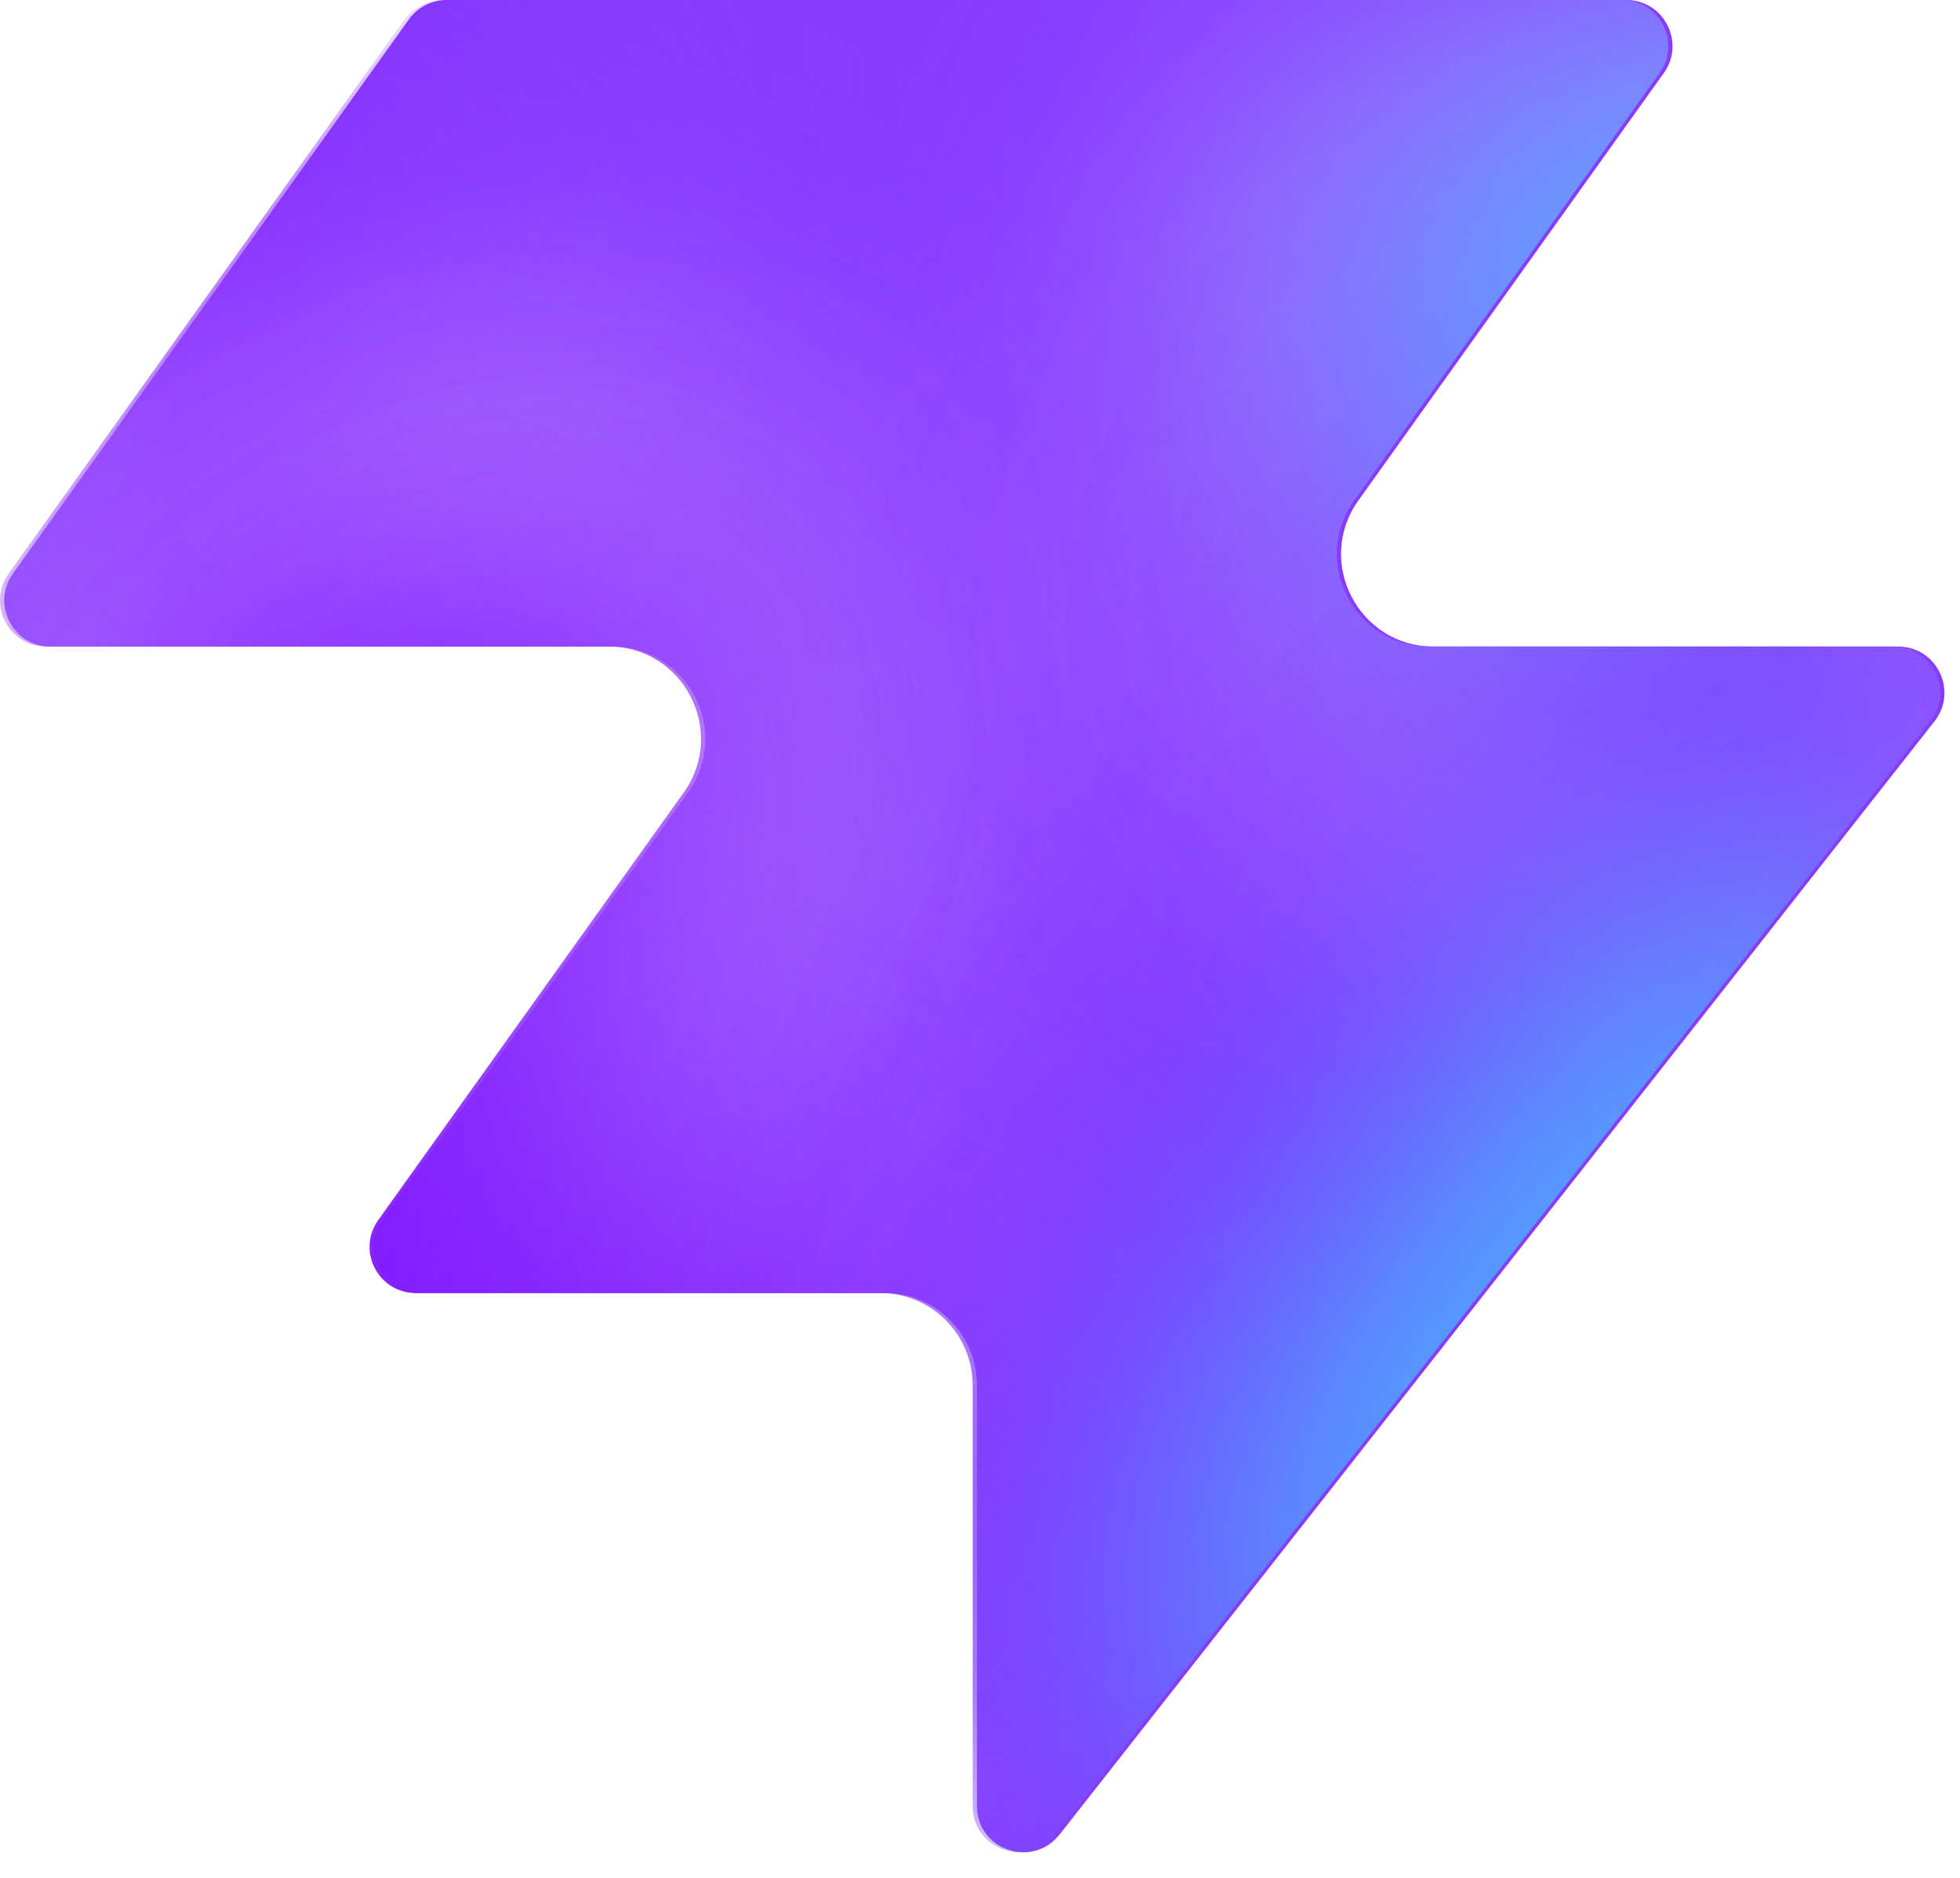
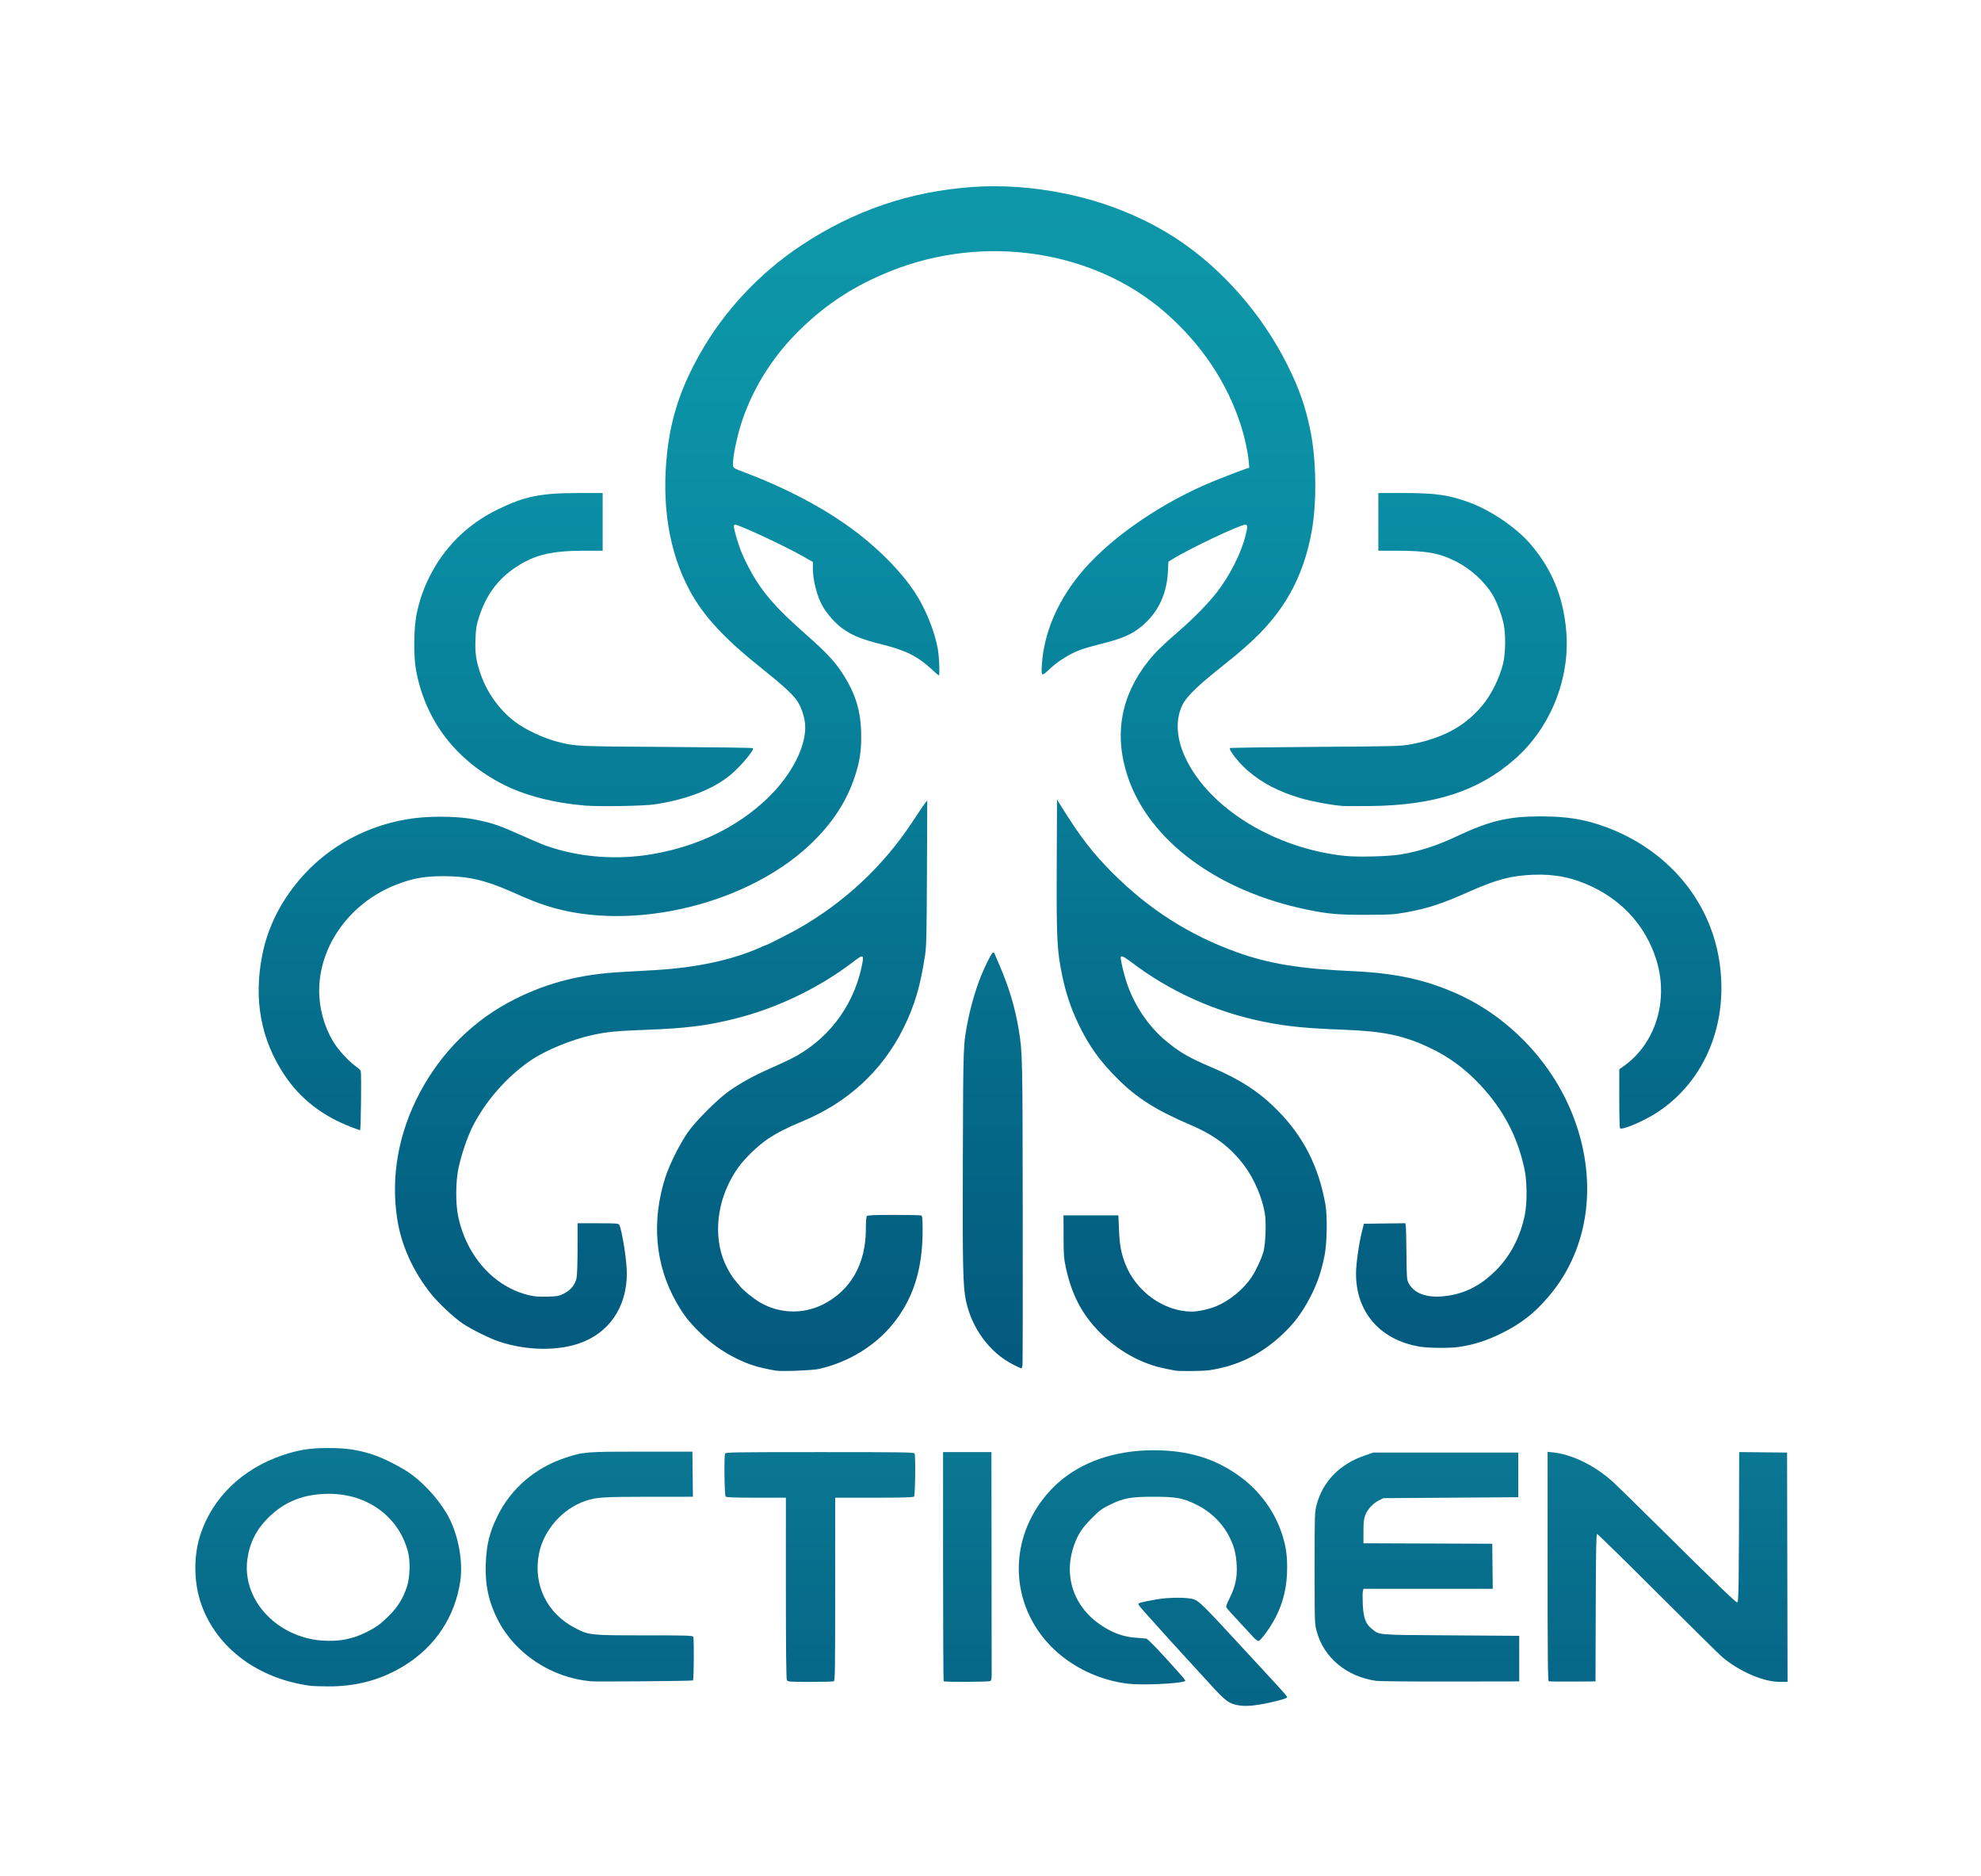
- <svg xmlns="http://www.w3.org/2000/svg" width="48" height="46" fill="none" viewBox="0 0 48 46">
-   <path fill="#863bff" d="M25.946 44.938c-.664.845-2.021.375-2.021-.698V33.937a2.26 2.26 0 0 0-2.262-2.262H10.287c-.92 0-1.456-1.04-.92-1.788l7.48-10.471c1.07-1.497 0-3.578-1.842-3.578H1.237c-.92 0-1.456-1.04-.92-1.788L10.013.474c.214-.297.556-.474.92-.474h28.894c.92 0 1.456 1.04.92 1.788l-7.48 10.471c-1.07 1.498 0 3.579 1.842 3.579h11.377c.943 0 1.473 1.088.89 1.83L25.947 44.94z" style="fill:#863bff;fill:color(display-p3 .525 .23 1);fill-opacity:1" />
-   <mask id="a" width="48" height="46" x="0" y="0" maskUnits="userSpaceOnUse" style="mask-type:alpha">
-     <path fill="#000" d="M25.842 44.938c-.664.844-2.021.375-2.021-.698V33.937a2.26 2.26 0 0 0-2.262-2.262H10.183c-.92 0-1.456-1.04-.92-1.788l7.48-10.471c1.07-1.498 0-3.579-1.842-3.579H1.133c-.92 0-1.456-1.04-.92-1.787L9.91.473c.214-.297.556-.474.92-.474h28.894c.92 0 1.456 1.04.92 1.788l-7.48 10.471c-1.07 1.498 0 3.578 1.842 3.578h11.377c.943 0 1.473 1.088.89 1.832L25.843 44.94z" style="fill:#000;fill-opacity:1" />
-   </mask>
-   <g mask="url(#a)">
-     <g filter="url(#b)">
-       <ellipse cx="5.508" cy="14.704" fill="#ede6ff" rx="5.508" ry="14.704" style="fill:#ede6ff;fill:color(display-p3 .927 .903 1);fill-opacity:1" transform="matrix(.00324 1 1 -.00324 -4.47 31.516)" />
+ <svg xmlns="http://www.w3.org/2000/svg" width="213mm" height="201.6mm" viewBox="0 0 2130 2016" version="1.1">
+   <defs>
+     <linearGradient id="octopus-petrol-gradient" gradientUnits="userSpaceOnUse" x1="0" y1="200" x2="0" y2="1475">
+       <stop offset="0" stop-color="#0e96a9" />
+       <stop offset="0.15" stop-color="#0c93a6" />
+       <stop offset="0.28" stop-color="#0a8da4" />
+       <stop offset="0.42" stop-color="#08839b" />
+       <stop offset="0.54" stop-color="#077a95" />
+       <stop offset="0.66" stop-color="#06718e" />
+       <stop offset="0.80" stop-color="#046787" />
+       <stop offset="0.91" stop-color="#045f81" />
+       <stop offset="1" stop-color="#025a7e" />
+     </linearGradient>
+     <linearGradient id="wordmark-petrol-gradient" gradientUnits="userSpaceOnUse" x1="0" y1="1550" x2="0" y2="1840">
+       <stop offset="0" stop-color="#0b7893" />
+       <stop offset="0.5" stop-color="#076e8c" />
+       <stop offset="1" stop-color="#066587" />
+     </linearGradient>
+   </defs>
+   <g id="OCTIQEN-logo" aria-label="Full OCTIQEN logo">
+     <g id="Octopus-icon" fill="url(#octopus-petrol-gradient)" fill-rule="evenodd">
+       <path id="Head-and-main-tentacles" d="M 379 1212.082 C 347.199 1200.123 323.252 1181.677 305.97 1155.83 C 280.406 1117.597 272.425 1074.224 282.096 1026.1 C 287.9 997.219 301.242 970.216 321.673 946 C 352.332 909.66 396.733 885.763 445.043 879.6 C 465.906 876.939 494.703 877.586 511.5 881.095 C 530.579 885.08 536.932 887.276 562 898.548 C 572.175 903.123 583.65 907.961 587.5 909.3 C 623.481 921.808 663.677 924.842 702.574 917.986 C 750.761 909.493 792.24 889.365 824.517 858.812 C 851.108 833.641 867.592 801.381 865.644 778.323 C 864.989 770.563 861.696 760.647 857.643 754.227 C 853.196 747.183 842.122 736.939 819.193 718.662 C 778.828 686.487 756.444 662.326 741.674 634.987 C 719.065 593.139 710.84 541.51 717.62 484 C 721.948 447.285 732.507 415.943 752.488 380.5 C 778.656 334.082 816.805 293.33 862 263.516 C 918.646 226.148 978.204 205.863 1045.5 201.016 C 1077.204 198.733 1111.49 201.186 1145.5 208.171 C 1189.813 217.272 1231.942 234.5 1266.85 257.798 C 1315.05 289.965 1357.001 338.025 1384.175 392.21 C 1396.928 417.638 1403.853 437.46 1409.083 463.5 C 1415.38 494.852 1415.94 540.16 1410.411 571 C 1401.468 620.884 1379.95 659.198 1341.942 692.909 C 1329.633 703.826 1329.237 704.157 1310.015 719.522 C 1286.716 738.147 1275.254 749.522 1271.245 758 C 1263.527 774.318 1264.801 794.132 1274.935 815.363 C 1300.725 869.399 1371.213 912.398 1446.674 920.129 C 1460.3 921.525 1493.363 920.656 1505.613 918.58 C 1526.985 914.959 1544.538 909.264 1567.438 898.522 C 1601.955 882.33 1621.726 877.661 1656 877.605 C 1684.792 877.558 1704.145 880.714 1727 889.183 C 1792.503 913.457 1838.095 967.06 1848.472 1032 C 1859.175 1098.987 1833.816 1161.593 1782.198 1195.618 C 1767.987 1204.986 1743.507 1215.403 1741.848 1212.789 C 1741.399 1212.08 1741.045 1197.55 1741.063 1180.5 L 1741.096 1149.5 L 1746.298 1145.764 C 1780.747 1121.023 1794.671 1074.028 1780.474 1030.415 C 1769.351 996.242 1745.664 969.443 1712.461 953.467 C 1691.695 943.475 1671.949 939.424 1648.5 940.346 C 1624.742 941.28 1608.854 945.505 1578.872 958.862 C 1550.143 971.662 1535.223 976.54 1512 980.728 C 1498.684 983.129 1495.173 983.349 1469 983.42 C 1439.098 983.501 1428.413 982.566 1405.5 977.866 C 1308.832 958.034 1235.437 903.569 1212.452 834.605 C 1197.643 790.175 1205.066 748.205 1234.281 711.171 C 1241.666 701.81 1250.229 693.375 1267.403 678.545 C 1283.076 665.011 1299.137 648.638 1308.154 637 C 1322.248 618.812 1334.172 595.376 1339.063 576.255 C 1341.551 566.526 1341.562 564 1339.116 564 C 1333.224 564 1278.054 590.17 1259.881 601.586 L 1256.263 603.859 L 1255.735 614.68 C 1254.542 639.128 1244.724 659.279 1226.974 673.711 C 1216.611 682.137 1206.474 686.512 1184.59 692.002 C 1163.726 697.237 1156.34 699.953 1146.123 706.148 C 1137.845 711.166 1134.574 713.649 1127.019 720.643 C 1119.802 727.324 1119.436 726.941 1120.321 713.652 C 1122.474 681.309 1136.042 648.664 1159.66 619 C 1188.516 582.756 1241.194 544.953 1296.466 520.826 C 1306.12 516.612 1332.954 506.101 1339.382 504.017 L 1343.265 502.758 L 1342.61 495.713 C 1341.653 485.412 1338.306 470.041 1334.289 457.5 C 1319.507 411.343 1291.957 370.133 1253.18 336.174 C 1176.246 268.799 1058.352 250.983 957.5 291.491 C 919.293 306.837 889.701 325.875 861.117 353.499 C 832.136 381.506 810.603 415.121 798.087 451.895 C 792.562 468.128 787.453 492.828 788.161 499.883 C 788.497 503.236 788.611 503.307 801.177 508.038 C 841.953 523.39 879.717 542.879 910.179 564.291 C 941.993 586.653 970.602 615.399 986.024 640.5 C 996.59 657.697 1005.367 680.233 1008.39 697.926 C 1009.945 707.032 1010.627 726 1009.399 726 C 1009.068 726 1005.656 723.091 1001.815 719.535 C 986.414 705.276 973.679 698.987 946.689 692.31 C 926.234 687.249 915.521 682.8 904.982 674.987 C 897.91 669.744 889.253 659.902 884.566 651.776 C 878.499 641.259 874 623.868 874 610.932 L 874 604.086 L 863.25 597.973 C 843.852 586.941 794.624 564 790.351 564 C 788.416 564 788.662 566.598 791.545 576.638 C 795.116 589.068 797.304 594.701 802.953 606.002 C 816.728 633.562 831.569 651.29 866.76 682.22 C 887.842 700.749 897.345 710.858 905.629 723.566 C 920.252 746 926.003 765.29 925.997 791.881 C 925.993 808.376 924.183 819.593 919.022 835.112 C 910.721 860.076 896.905 881.918 876.114 902.947 C 808.377 971.459 679.846 1003.134 588.265 973.883 C 577.534 970.455 569.117 967.092 548.901 958.152 C 521.459 946.017 502.744 941.807 476.533 941.874 C 455.878 941.927 443.311 944.234 425.5 951.24 C 373.904 971.535 340.164 1021.062 343.407 1071.745 C 344.623 1090.746 351.341 1110.316 361.57 1124.651 C 367.076 1132.366 377.331 1142.867 383.067 1146.663 C 385.341 1148.168 387.508 1150.322 387.883 1151.449 C 388.747 1154.047 388.055 1215.017 387.162 1214.951 C 386.798 1214.925 383.125 1213.634 379 1212.082 Z" />
+       <path id="Upper-left-arm" d="M 629.091 865.977 C 595.641 863.223 564.684 855.262 541.357 843.413 C 489.881 817.269 457.238 774.489 447.291 720.137 C 444.603 705.45 444.869 675.08 447.811 660.817 C 451.008 645.318 455.209 633.117 462.036 619.5 C 477.699 588.26 502.638 563.633 534.454 547.989 C 563.8 533.559 580.867 530.046 621.75 530.018 L 648 530 L 648 561 L 648 592 L 628.25 592.018 C 592.927 592.051 574.636 596.446 554.721 609.685 C 535.16 622.69 522.765 639.488 515.013 663.5 C 512.273 671.989 511.705 675.475 511.258 686.566 C 510.675 701.007 511.627 708.535 515.658 721.341 C 522.499 743.077 536.21 762.705 553.831 775.99 C 565.123 784.503 584.689 793.678 599.5 797.407 C 619.114 802.345 618.971 802.338 716.667 802.936 C 767.36 803.246 809.172 803.837 809.584 804.25 C 811.364 806.031 796.323 823.946 785.5 832.936 C 766.848 848.428 739.004 859.293 704.202 864.657 C 692.695 866.431 644.824 867.272 629.091 865.977 Z" />
+       <path id="Upper-right-arm" d="M 1443.5 866.388 C 1430.999 865.396 1410.364 861.55 1398.298 857.963 C 1374.83 850.988 1357.531 842.029 1341.947 828.78 C 1332.478 820.73 1320.765 805.903 1322.501 804.164 C 1322.866 803.799 1364.19 803.225 1414.333 802.889 C 1500.604 802.31 1506.091 802.167 1516.5 800.223 C 1551.171 793.748 1575.145 780.795 1593.723 758.5 C 1603.52 746.743 1612.326 729.02 1616.144 713.375 C 1618.878 702.172 1619.113 681.372 1616.632 670.214 C 1614.465 660.468 1609.115 646.439 1604.917 639.498 C 1595.866 624.532 1580.588 610.863 1563.796 602.708 C 1546.469 594.293 1533.324 592.046 1501.25 592.017 L 1482 592 L 1482 561 L 1482 530 L 1509.25 530 C 1544.098 530.001 1558.38 532.102 1581 540.557 C 1603.365 548.918 1630.383 567.359 1645.041 584.268 C 1668.492 611.321 1680.931 641.387 1684.067 678.6 C 1688.364 729.572 1667.041 782.493 1628.655 816.129 C 1589.583 850.367 1542.973 865.583 1474.5 866.454 C 1460.2 866.636 1446.25 866.607 1443.5 866.388 Z" />
+       <path id="Lower-right-arm" d="M 1263.5 1473.343 C 1262.4 1473.109 1257.915 1472.228 1253.534 1471.385 C 1227.59 1466.391 1202.312 1452.398 1182.063 1431.819 C 1163.072 1412.52 1152.202 1391.552 1145.87 1362 C 1143.929 1352.944 1143.612 1348.406 1143.56 1329 L 1143.5 1306.5 L 1173 1306.5 L 1202.5 1306.5 L 1203.123 1321.5 C 1203.821 1338.338 1205.375 1346.852 1209.883 1358.541 C 1221.348 1388.269 1251.171 1409.746 1281.292 1409.965 C 1288.173 1410.015 1300.416 1407.285 1308.268 1403.949 C 1322.379 1397.954 1337.087 1385.802 1345.65 1373.063 C 1350.353 1366.066 1356.373 1353.153 1358.5 1345.5 C 1360.68 1337.654 1361.591 1314.782 1360.104 1305.218 C 1357.427 1287.999 1348.664 1267.387 1337.94 1253.085 C 1323.202 1233.432 1305.943 1220.337 1280.42 1209.445 C 1243.388 1193.642 1222.626 1180.559 1201.952 1160 C 1182.538 1140.694 1170.804 1124.295 1159.413 1100.552 C 1151.453 1083.959 1145.815 1067.029 1142.007 1048.282 C 1136.437 1020.858 1135.915 1010.279 1136.223 931 L 1136.5 859.5 L 1142 868.335 C 1161.671 899.936 1175.412 917.634 1196.899 939.046 C 1235.794 977.806 1278.814 1005.209 1329.468 1023.49 C 1364.047 1035.969 1397.401 1041.44 1454.5 1043.997 C 1500.292 1046.049 1533.009 1053.159 1567 1068.448 C 1621.656 1093.031 1666.997 1140.005 1689.827 1195.7 C 1718.944 1266.732 1709.633 1341.589 1665.203 1393.66 C 1649.75 1411.771 1635.642 1422.797 1614.5 1433.288 C 1598.66 1441.147 1584.358 1445.711 1568.5 1447.965 C 1558.127 1449.44 1535.472 1449.212 1525.881 1447.535 C 1483.631 1440.152 1457.98 1410.473 1458.006 1369 C 1458.012 1358.938 1461.066 1337.135 1464.24 1324.5 L 1466.5 1315.5 L 1488.726 1315.231 L 1510.952 1314.962 L 1511.468 1317.231 C 1511.751 1318.479 1512.099 1332.1 1512.241 1347.5 C 1512.486 1373.99 1512.616 1375.716 1514.653 1379.5 C 1520.214 1389.833 1532.426 1394.811 1549.417 1393.67 C 1572.149 1392.144 1590.911 1383.222 1608.538 1365.556 C 1624.228 1349.831 1635.03 1328.894 1639.638 1305.275 C 1642.127 1292.519 1641.899 1269.57 1639.157 1256.762 C 1631.626 1221.594 1616.062 1192.166 1590.931 1165.581 C 1574.631 1148.336 1557.237 1135.677 1536.5 1125.967 C 1508.998 1113.089 1487.169 1108.535 1445.5 1106.984 C 1404.535 1105.46 1384.189 1103.449 1359.238 1098.459 C 1307.039 1088.02 1257.954 1065.937 1216.052 1034.04 C 1208.053 1027.951 1205 1026.708 1205 1029.542 C 1205 1032.819 1208.251 1046.587 1211.04 1055.122 C 1219.233 1080.194 1234.325 1102.857 1253.449 1118.805 C 1268.432 1131.3 1278.323 1137.022 1303 1147.469 C 1333.031 1160.183 1353.883 1173.749 1373.103 1193.076 C 1401.409 1221.539 1417.859 1253.756 1425.145 1295 C 1427.36 1307.538 1426.853 1336.299 1424.181 1349.73 C 1420.228 1369.6 1414.936 1383.893 1405.197 1401 C 1398.037 1413.579 1390.957 1422.757 1380.831 1432.588 C 1357.454 1455.282 1331.191 1468.447 1300.308 1472.951 C 1293.422 1473.955 1267.673 1474.23 1263.5 1473.343 Z" />
+       <path id="Lower-left-arm" d="M 834 1473.384 C 814.61 1469.911 805.796 1467.196 791.833 1460.397 C 777.75 1453.539 763.829 1443.663 752.512 1432.5 C 740.362 1420.516 735.242 1413.925 727.265 1400 C 704.354 1360.003 700.216 1312.543 715.516 1265.249 C 719.977 1251.458 731.175 1229.145 739.729 1217 C 748.293 1204.842 771.53 1181.598 783.718 1173 C 796.137 1164.238 810.509 1156.308 827.433 1148.877 C 835.17 1145.48 845.346 1140.784 850.047 1138.442 C 888.753 1119.158 916.564 1083.506 926.058 1041 C 929.433 1025.892 928.791 1025.248 918.353 1033.263 C 880.828 1062.078 834.963 1084.111 789 1095.401 C 759.367 1102.68 736.803 1105.488 695.894 1106.988 C 663.137 1108.188 652.934 1109.167 637 1112.635 C 614.515 1117.53 587.175 1128.748 570.798 1139.799 C 545.007 1157.202 520.861 1184.914 507.449 1212.5 C 501.983 1223.742 495.79 1242.259 492.899 1256 C 489.999 1269.788 489.776 1293.153 492.417 1306.446 C 501.104 1350.166 531.483 1383.994 569.77 1392.579 C 574.943 1393.739 580.443 1394.107 588.841 1393.855 C 599.624 1393.531 601.152 1393.24 606.529 1390.49 C 613.702 1386.82 618.399 1381.03 619.908 1373.994 C 620.544 1371.026 621 1357.658 621 1341.951 L 621 1315 L 642.965 1315 C 662.871 1315 665.015 1315.164 665.839 1316.75 C 668.863 1322.571 673.986 1355.183 673.994 1368.662 C 674.015 1405.396 654.687 1433.504 621.901 1444.418 C 597.805 1452.44 565.672 1451.686 537.384 1442.436 C 526.906 1439.009 507.413 1429.418 497.521 1422.821 C 488.436 1416.763 471.211 1400.637 463.532 1391 C 443.935 1366.407 431.419 1338.631 427.034 1310 C 420.104 1264.757 428.457 1217.973 451.111 1175.147 C 474.697 1130.56 509.815 1095.98 553.939 1073.896 C 588.948 1056.375 623.967 1047.418 667 1044.978 C 676.625 1044.433 692.825 1043.511 703 1042.929 C 748.707 1040.318 787.12 1032.097 817.78 1018.365 C 820.683 1017.064 823.3 1016 823.595 1016 C 824.59 1016 849.432 1003.367 858 998.505 C 907.817 970.231 949.885 930.907 981.027 883.5 C 987.53 873.6 993.785 864.375 994.926 863 L 997 860.5 L 996.673 938 C 996.396 1003.716 996.095 1017.173 994.696 1026.5 C 989.702 1059.798 983.35 1081.255 971.343 1105.386 C 948.558 1151.182 911.458 1185.284 862.321 1205.598 C 846.765 1212.029 835.408 1217.816 825.836 1224.188 C 815.287 1231.21 800.704 1245.249 793.702 1255.123 C 772.852 1284.526 766.533 1321.5 777.123 1352.132 C 780.189 1361.002 786.51 1372.271 791.352 1377.5 C 792.371 1378.6 794.321 1380.943 795.687 1382.706 C 798.926 1386.887 810.057 1395.937 816.912 1399.962 C 837.704 1412.169 862.952 1413.099 884.5 1402.45 C 914.445 1387.653 930.939 1358.911 930.984 1321.45 C 930.995 1312.652 931.391 1308.009 932.2 1307.2 C 933.076 1306.324 940.893 1306 961.118 1306 C 976.363 1306 989.548 1306.273 990.418 1306.607 C 991.768 1307.125 992 1309.521 992 1322.921 C 992 1362.422 982.854 1393.066 963.288 1419.117 C 943.708 1445.186 914.157 1463.929 880.5 1471.624 C 873.727 1473.172 839.956 1474.451 834 1473.384 Z" />
+       <path id="Center-tentacle" d="M 1089.711 1467.106 C 1064.3 1454.34 1044.753 1427.936 1038.552 1398 C 1035.333 1382.46 1034.865 1360.483 1035.268 1243.5 C 1035.692 1120.216 1035.582 1123.072 1040.956 1096.106 C 1043.971 1080.981 1049.386 1062.602 1054.689 1049.5 C 1059.665 1037.205 1066.388 1024 1067.673 1024 C 1068.403 1024 1069 1024.134 1069 1024.297 C 1069 1024.46 1071.626 1030.648 1074.836 1038.047 C 1084.862 1061.156 1091.583 1083.722 1095.375 1107 C 1099.405 1131.744 1099.462 1134.319 1099.666 1302 C 1099.776 1391.375 1099.65 1465.963 1099.387 1467.75 C 1099.124 1469.537 1098.584 1471 1098.186 1471 C 1097.788 1471 1093.974 1469.248 1089.711 1467.106 Z" />
    </g>
-     <g filter="url(#c)">
-       <ellipse cx="10.399" cy="29.851" fill="#ede6ff" rx="10.399" ry="29.851" style="fill:#ede6ff;fill:color(display-p3 .927 .903 1);fill-opacity:1" transform="matrix(.00324 1 1 -.00324 -39.328 7.883)" />
-     </g>
-     <g filter="url(#d)">
-       <ellipse cx="5.508" cy="30.487" fill="#7e14ff" rx="5.508" ry="30.487" style="fill:#7e14ff;fill:color(display-p3 .492 .077 1);fill-opacity:1" transform="rotate(89.814 -25.913 -14.639)scale(1 -1)" />
-     </g>
-     <g filter="url(#e)">
-       <ellipse cx="5.508" cy="30.599" fill="#7e14ff" rx="5.508" ry="30.599" style="fill:#7e14ff;fill:color(display-p3 .492 .077 1);fill-opacity:1" transform="rotate(89.814 -32.644 -3.334)scale(1 -1)" />
-     </g>
-     <g filter="url(#f)">
-       <ellipse cx="5.508" cy="30.599" fill="#7e14ff" rx="5.508" ry="30.599" style="fill:#7e14ff;fill:color(display-p3 .492 .077 1);fill-opacity:1" transform="matrix(.00324 1 1 -.00324 -34.34 30.47)" />
-     </g>
-     <g filter="url(#g)">
-       <ellipse cx="14.072" cy="22.078" fill="#ede6ff" rx="14.072" ry="22.078" style="fill:#ede6ff;fill:color(display-p3 .927 .903 1);fill-opacity:1" transform="rotate(93.35 24.506 48.493)scale(-1 1)" />
-     </g>
-     <g filter="url(#h)">
-       <ellipse cx="3.47" cy="21.501" fill="#7e14ff" rx="3.47" ry="21.501" style="fill:#7e14ff;fill:color(display-p3 .492 .077 1);fill-opacity:1" transform="rotate(89.009 28.708 47.59)scale(-1 1)" />
-     </g>
-     <g filter="url(#i)">
-       <ellipse cx="3.47" cy="21.501" fill="#7e14ff" rx="3.47" ry="21.501" style="fill:#7e14ff;fill:color(display-p3 .492 .077 1);fill-opacity:1" transform="rotate(89.009 28.708 47.59)scale(-1 1)" />
-     </g>
-     <g filter="url(#j)">
-       <ellipse cx=".387" cy="8.972" fill="#7e14ff" rx="4.407" ry="29.108" style="fill:#7e14ff;fill:color(display-p3 .492 .077 1);fill-opacity:1" transform="rotate(39.51 .387 8.972)" />
-     </g>
-     <g filter="url(#k)">
-       <ellipse cx="47.523" cy="-6.092" fill="#7e14ff" rx="4.407" ry="29.108" style="fill:#7e14ff;fill:color(display-p3 .492 .077 1);fill-opacity:1" transform="rotate(37.892 47.523 -6.092)" />
-     </g>
-     <g filter="url(#l)">
-       <ellipse cx="41.412" cy="6.333" fill="#47bfff" rx="5.971" ry="9.665" style="fill:#47bfff;fill:color(display-p3 .28 .748 1);fill-opacity:1" transform="rotate(37.892 41.412 6.333)" />
-     </g>
-     <g filter="url(#m)">
-       <ellipse cx="-1.879" cy="38.332" fill="#7e14ff" rx="4.407" ry="29.108" style="fill:#7e14ff;fill:color(display-p3 .492 .077 1);fill-opacity:1" transform="rotate(37.892 -1.88 38.332)" />
-     </g>
-     <g filter="url(#n)">
-       <ellipse cx="-1.879" cy="38.332" fill="#7e14ff" rx="4.407" ry="29.108" style="fill:#7e14ff;fill:color(display-p3 .492 .077 1);fill-opacity:1" transform="rotate(37.892 -1.88 38.332)" />
-     </g>
-     <g filter="url(#o)">
-       <ellipse cx="35.651" cy="29.907" fill="#7e14ff" rx="4.407" ry="29.108" style="fill:#7e14ff;fill:color(display-p3 .492 .077 1);fill-opacity:1" transform="rotate(37.892 35.651 29.907)" />
-     </g>
-     <g filter="url(#p)">
-       <ellipse cx="38.418" cy="32.4" fill="#47bfff" rx="5.971" ry="15.297" style="fill:#47bfff;fill:color(display-p3 .28 .748 1);fill-opacity:1" transform="rotate(37.892 38.418 32.4)" />
+     <g id="OCTIQEN-wordmark" fill="url(#wordmark-petrol-gradient)" fill-rule="evenodd">
+       <path id="Letter-O" d="M 334.5 1812.313 C 278.038 1805.018 233.465 1772.085 216.641 1725.234 C 208.288 1701.975 207.818 1673.131 215.41 1649.871 C 228.375 1610.154 260.159 1579.278 303.218 1564.572 C 320.876 1558.541 332.768 1556.642 353 1556.623 C 372.023 1556.605 384.485 1558.416 400.5 1563.526 C 412.322 1567.298 433.31 1578.09 443 1585.38 C 459.217 1597.579 475.003 1616.061 483.294 1632.553 C 493.118 1652.095 497.861 1679.233 494.961 1699.308 C 489.392 1737.869 468.016 1770.163 434.461 1790.712 C 409.603 1805.935 382.609 1813.171 351.872 1812.85 C 343.967 1812.768 336.15 1812.526 334.5 1812.313 Z M 370.162 1762.585 C 379.665 1760.752 385.866 1758.636 394.5 1754.281 C 404.768 1749.1 409.566 1745.574 418.598 1736.572 C 427.805 1727.395 433.582 1717.939 437.584 1705.5 C 440.856 1695.33 441.346 1678.202 438.655 1668.066 C 428.663 1630.428 395.295 1605.917 353.961 1605.853 C 326.965 1605.812 306.171 1613.956 288.481 1631.5 C 275.482 1644.391 268.307 1658.735 265.933 1676.579 C 260.646 1716.307 292.011 1754.331 336.74 1762.417 C 346.976 1764.268 361.067 1764.339 370.162 1762.585 Z" />
+       <path id="Letter-C" d="M 635 1807.363 C 592.657 1803.408 553.94 1777.787 535.264 1741.363 C 525.41 1722.145 521.43 1703.626 522.305 1681.062 C 523.104 1660.446 526.26 1647.486 534.695 1630.191 C 549.349 1600.146 575.26 1577.848 608.109 1567.015 C 627.225 1560.711 629.872 1560.5 690 1560.5 L 744.5 1560.5 L 744.768 1584.75 L 745.036 1609 L 697.768 1609.02 C 648.232 1609.041 641.359 1609.487 629.547 1613.452 C 604.714 1621.789 584.34 1645.039 579.443 1670.632 C 573.123 1703.665 588.091 1734.379 618.124 1750.004 C 633.251 1757.874 634.434 1758 693.053 1758 C 739.304 1758 744.85 1758.168 745.393 1759.582 C 746.38 1762.153 746.089 1805.827 745.081 1806.45 C 743.992 1807.123 641.531 1807.973 635 1807.363 Z" />
+       <path id="Letter-T" d="M 846.035 1806.066 C 845.342 1804.771 845 1772.063 845 1707.066 L 845 1610 L 813.2 1610 C 789.8 1610 781.083 1609.683 780.2 1608.8 C 778.932 1607.532 778.396 1565.738 779.607 1562.582 C 780.155 1561.154 790.063 1561 881.5 1561 C 972.937 1561 982.845 1561.154 983.393 1562.582 C 984.604 1565.738 984.068 1607.532 982.8 1608.8 C 981.905 1609.695 970.978 1610 939.8 1610 L 898 1610 L 898 1708.393 C 898 1797.192 897.846 1806.845 896.418 1807.393 C 895.548 1807.727 884.089 1808 870.953 1808 C 848.364 1808 847.014 1807.895 846.035 1806.066 Z" />
+       <path id="Letter-I" d="M 1014.667 1807.333 C 1014.3 1806.967 1014 1751.392 1014 1683.833 L 1014 1561 L 1040 1561 L 1066 1561 L 1066.131 1678.75 C 1066.203 1743.513 1066.257 1798.69 1066.25 1801.367 C 1066.243 1804.387 1065.718 1806.564 1064.869 1807.102 C 1063.279 1808.109 1015.662 1808.328 1014.667 1807.333 Z" />
+       <path id="Letter-Q" d="M 1213 1809.995 C 1188.457 1807.095 1164.383 1797.465 1144.721 1782.683 C 1104.269 1752.272 1086.733 1702.832 1099.548 1655.321 C 1105.836 1632.011 1119.652 1609.91 1138.089 1593.671 C 1163.676 1571.135 1199.165 1559.084 1240.144 1559.017 C 1278.206 1558.955 1307.961 1568.23 1334.966 1588.572 C 1355.012 1603.673 1370.282 1624.726 1378.067 1648 C 1382.446 1661.091 1383.925 1670.366 1383.964 1685 C 1384.018 1705.094 1379.918 1722.654 1371.358 1739 C 1365.467 1750.249 1355.396 1764 1353.049 1764 C 1352.05 1764 1349.534 1762.088 1347.457 1759.75 C 1345.381 1757.412 1338.466 1749.927 1332.091 1743.115 C 1325.716 1736.304 1319.879 1729.844 1319.119 1728.76 C 1317.89 1727.005 1318.193 1725.88 1321.897 1718.474 C 1328.16 1705.954 1330.358 1695.999 1329.721 1683.055 C 1329.122 1670.876 1327.295 1663.407 1322.453 1653.337 C 1315.157 1638.164 1302.21 1625.269 1286.5 1617.529 C 1271.829 1610.302 1264.775 1609 1240.274 1609 C 1215.575 1609 1208.207 1610.368 1193 1617.777 C 1184.832 1621.757 1182.168 1623.744 1173.998 1631.953 C 1163.496 1642.504 1159.026 1649.29 1154.902 1660.945 C 1141.78 1698.026 1157.26 1734.475 1194 1753.005 C 1202.981 1757.534 1211.983 1759.975 1222 1760.598 C 1226.675 1760.889 1231.472 1761.321 1232.659 1761.559 C 1233.872 1761.803 1242.481 1770.427 1252.309 1781.246 C 1274.657 1805.847 1275.517 1806.891 1273.837 1807.404 C 1264.939 1810.123 1227.555 1811.715 1213 1809.995 Z" />
+       <path id="Letter-Q-tail" d="M 1330.195 1832.933 C 1321.25 1831.172 1317.28 1828.149 1302.093 1811.54 C 1294.067 1802.762 1279.849 1787.237 1270.497 1777.04 C 1261.146 1766.843 1250.125 1754.675 1246.008 1750 C 1241.89 1745.325 1235.253 1737.938 1231.26 1733.584 C 1227.267 1729.23 1224 1725.105 1224 1724.417 C 1224 1723.116 1227.044 1722.314 1243 1719.409 C 1256.228 1717 1276.849 1716.923 1283.529 1719.257 C 1289.59 1721.375 1293.556 1725.322 1337.512 1773 C 1341.822 1777.675 1350.139 1786.675 1355.994 1793 C 1380.531 1819.507 1384 1823.416 1384 1824.556 C 1384 1825.945 1367.691 1830.231 1353.883 1832.47 C 1343.696 1834.122 1336.908 1834.255 1330.195 1832.933 Z" />
+       <path id="Letter-E" d="M 1479.5 1806.894 C 1447.887 1802.318 1423.459 1782.029 1415.817 1754 C 1413.514 1745.553 1413.5 1745.127 1413.5 1685.5 C 1413.5 1626.111 1413.523 1625.415 1415.785 1617.142 C 1422.563 1592.349 1440.559 1573.954 1467 1564.792 L 1476.5 1561.5 L 1554.5 1561.5 L 1632.5 1561.5 L 1632.5 1585.5 L 1632.5 1609.5 L 1560 1610 L 1487.5 1610.5 L 1482.96 1612.738 C 1476.353 1615.994 1470.382 1622.363 1468.022 1628.672 C 1466.39 1633.032 1466 1636.479 1466 1646.531 L 1466 1658.986 L 1535.25 1659.243 L 1604.5 1659.5 L 1604.768 1683.75 L 1605.036 1708 L 1535.537 1708 L 1466.038 1708 L 1465.374 1710.647 C 1465.008 1712.103 1464.981 1718.697 1465.313 1725.302 C 1466.019 1739.33 1468.458 1745.819 1474.965 1750.972 C 1483.646 1757.848 1478.8 1757.448 1560 1758 L 1633.5 1758.5 L 1633.5 1783 L 1633.5 1807.5 L 1559.5 1807.631 C 1518.8 1807.703 1482.8 1807.372 1479.5 1806.894 Z" />
+       <path id="Letter-N" d="M 1665.25 1807.347 C 1664.26 1806.94 1664 1781.281 1664 1683.774 L 1664 1560.715 L 1670.068 1561.349 C 1690.799 1563.516 1715.917 1576.057 1735.166 1593.85 C 1739.123 1597.507 1760.324 1618.275 1782.28 1640 C 1847.253 1704.292 1866.143 1722.5 1867.868 1722.5 C 1869.499 1722.5 1869.685 1708.513 1869.995 1563.233 L 1870 1560.966 L 1895.75 1561.233 L 1921.5 1561.5 L 1921.754 1684.75 L 1922.008 1808 L 1913.616 1808 C 1896.125 1808 1871.002 1797.217 1852 1781.553 C 1849.525 1779.513 1818.46 1748.854 1782.967 1713.422 C 1747.474 1677.99 1717.89 1649 1717.223 1649 C 1716.287 1649 1715.954 1667.008 1715.756 1728.25 L 1715.5 1807.5 L 1691 1807.68 C 1677.525 1807.779 1665.938 1807.629 1665.25 1807.347 Z" />
    </g>
  </g>
-   <defs>
-     <filter id="b" width="60.045" height="41.654" x="-19.77" y="16.149" color-interpolation-filters="sRGB" filterUnits="userSpaceOnUse">
-       <feFlood flood-opacity="0" result="BackgroundImageFix" />
-       <feBlend in="SourceGraphic" in2="BackgroundImageFix" result="shape" />
-       <feGaussianBlur result="effect1_foregroundBlur_2002_17158" stdDeviation="7.659" />
-     </filter>
-     <filter id="c" width="90.34" height="51.437" x="-54.613" y="-7.533" color-interpolation-filters="sRGB" filterUnits="userSpaceOnUse">
-       <feFlood flood-opacity="0" result="BackgroundImageFix" />
-       <feBlend in="SourceGraphic" in2="BackgroundImageFix" result="shape" />
-       <feGaussianBlur result="effect1_foregroundBlur_2002_17158" stdDeviation="7.659" />
-     </filter>
-     <filter id="d" width="79.355" height="29.4" x="-49.64" y="2.03" color-interpolation-filters="sRGB" filterUnits="userSpaceOnUse">
-       <feFlood flood-opacity="0" result="BackgroundImageFix" />
-       <feBlend in="SourceGraphic" in2="BackgroundImageFix" result="shape" />
-       <feGaussianBlur result="effect1_foregroundBlur_2002_17158" stdDeviation="4.596" />
-     </filter>
-     <filter id="e" width="79.579" height="29.4" x="-45.045" y="20.029" color-interpolation-filters="sRGB" filterUnits="userSpaceOnUse">
-       <feFlood flood-opacity="0" result="BackgroundImageFix" />
-       <feBlend in="SourceGraphic" in2="BackgroundImageFix" result="shape" />
-       <feGaussianBlur result="effect1_foregroundBlur_2002_17158" stdDeviation="4.596" />
-     </filter>
-     <filter id="f" width="79.579" height="29.4" x="-43.513" y="21.178" color-interpolation-filters="sRGB" filterUnits="userSpaceOnUse">
-       <feFlood flood-opacity="0" result="BackgroundImageFix" />
-       <feBlend in="SourceGraphic" in2="BackgroundImageFix" result="shape" />
-       <feGaussianBlur result="effect1_foregroundBlur_2002_17158" stdDeviation="4.596" />
-     </filter>
-     <filter id="g" width="74.749" height="58.852" x="15.756" y="-17.901" color-interpolation-filters="sRGB" filterUnits="userSpaceOnUse">
-       <feFlood flood-opacity="0" result="BackgroundImageFix" />
-       <feBlend in="SourceGraphic" in2="BackgroundImageFix" result="shape" />
-       <feGaussianBlur result="effect1_foregroundBlur_2002_17158" stdDeviation="7.659" />
-     </filter>
-     <filter id="h" width="61.377" height="25.362" x="23.548" y="2.284" color-interpolation-filters="sRGB" filterUnits="userSpaceOnUse">
-       <feFlood flood-opacity="0" result="BackgroundImageFix" />
-       <feBlend in="SourceGraphic" in2="BackgroundImageFix" result="shape" />
-       <feGaussianBlur result="effect1_foregroundBlur_2002_17158" stdDeviation="4.596" />
-     </filter>
-     <filter id="i" width="61.377" height="25.362" x="23.548" y="2.284" color-interpolation-filters="sRGB" filterUnits="userSpaceOnUse">
-       <feFlood flood-opacity="0" result="BackgroundImageFix" />
-       <feBlend in="SourceGraphic" in2="BackgroundImageFix" result="shape" />
-       <feGaussianBlur result="effect1_foregroundBlur_2002_17158" stdDeviation="4.596" />
-     </filter>
-     <filter id="j" width="56.045" height="63.649" x="-27.636" y="-22.853" color-interpolation-filters="sRGB" filterUnits="userSpaceOnUse">
-       <feFlood flood-opacity="0" result="BackgroundImageFix" />
-       <feBlend in="SourceGraphic" in2="BackgroundImageFix" result="shape" />
-       <feGaussianBlur result="effect1_foregroundBlur_2002_17158" stdDeviation="4.596" />
-     </filter>
-     <filter id="k" width="54.814" height="64.646" x="20.116" y="-38.415" color-interpolation-filters="sRGB" filterUnits="userSpaceOnUse">
-       <feFlood flood-opacity="0" result="BackgroundImageFix" />
-       <feBlend in="SourceGraphic" in2="BackgroundImageFix" result="shape" />
-       <feGaussianBlur result="effect1_foregroundBlur_2002_17158" stdDeviation="4.596" />
-     </filter>
-     <filter id="l" width="33.541" height="35.313" x="24.641" y="-11.323" color-interpolation-filters="sRGB" filterUnits="userSpaceOnUse">
-       <feFlood flood-opacity="0" result="BackgroundImageFix" />
-       <feBlend in="SourceGraphic" in2="BackgroundImageFix" result="shape" />
-       <feGaussianBlur result="effect1_foregroundBlur_2002_17158" stdDeviation="4.596" />
-     </filter>
-     <filter id="m" width="54.814" height="64.646" x="-29.286" y="6.009" color-interpolation-filters="sRGB" filterUnits="userSpaceOnUse">
-       <feFlood flood-opacity="0" result="BackgroundImageFix" />
-       <feBlend in="SourceGraphic" in2="BackgroundImageFix" result="shape" />
-       <feGaussianBlur result="effect1_foregroundBlur_2002_17158" stdDeviation="4.596" />
-     </filter>
-     <filter id="n" width="54.814" height="64.646" x="-29.286" y="6.009" color-interpolation-filters="sRGB" filterUnits="userSpaceOnUse">
-       <feFlood flood-opacity="0" result="BackgroundImageFix" />
-       <feBlend in="SourceGraphic" in2="BackgroundImageFix" result="shape" />
-       <feGaussianBlur result="effect1_foregroundBlur_2002_17158" stdDeviation="4.596" />
-     </filter>
-     <filter id="o" width="54.814" height="64.646" x="8.244" y="-2.416" color-interpolation-filters="sRGB" filterUnits="userSpaceOnUse">
-       <feFlood flood-opacity="0" result="BackgroundImageFix" />
-       <feBlend in="SourceGraphic" in2="BackgroundImageFix" result="shape" />
-       <feGaussianBlur result="effect1_foregroundBlur_2002_17158" stdDeviation="4.596" />
-     </filter>
-     <filter id="p" width="39.409" height="43.623" x="18.713" y="10.588" color-interpolation-filters="sRGB" filterUnits="userSpaceOnUse">
-       <feFlood flood-opacity="0" result="BackgroundImageFix" />
-       <feBlend in="SourceGraphic" in2="BackgroundImageFix" result="shape" />
-       <feGaussianBlur result="effect1_foregroundBlur_2002_17158" stdDeviation="4.596" />
-     </filter>
-   </defs>
</svg>
